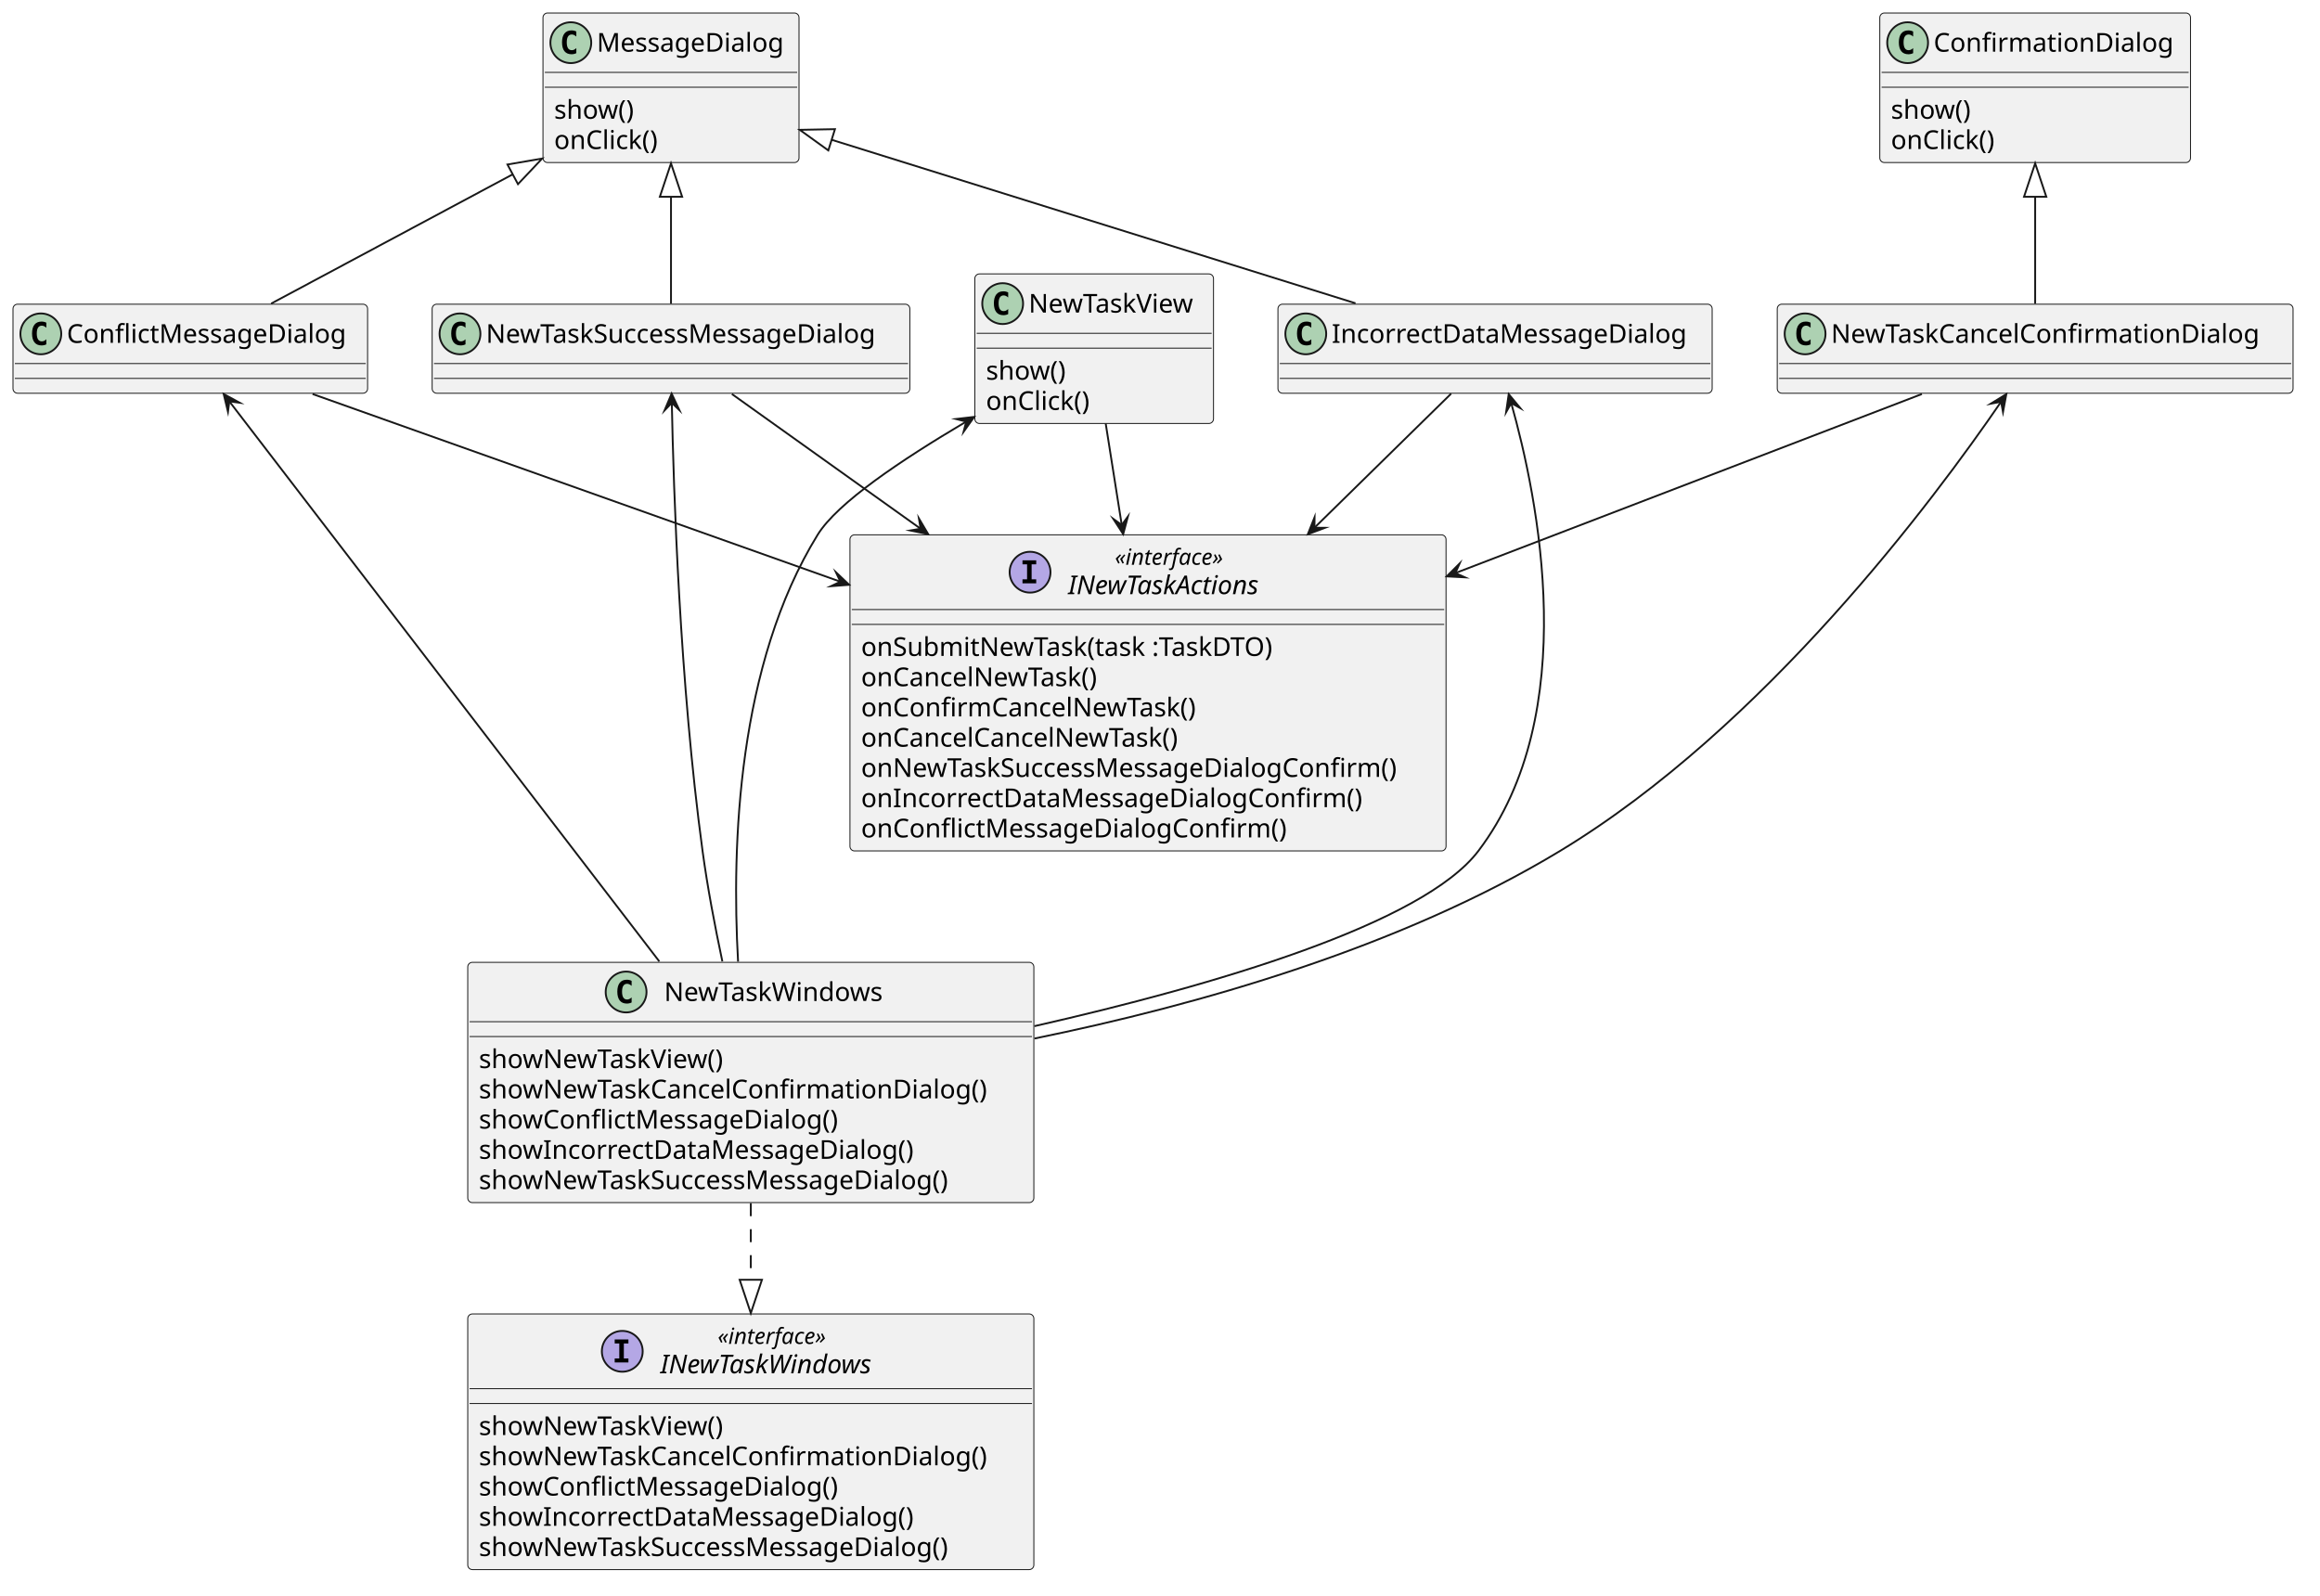
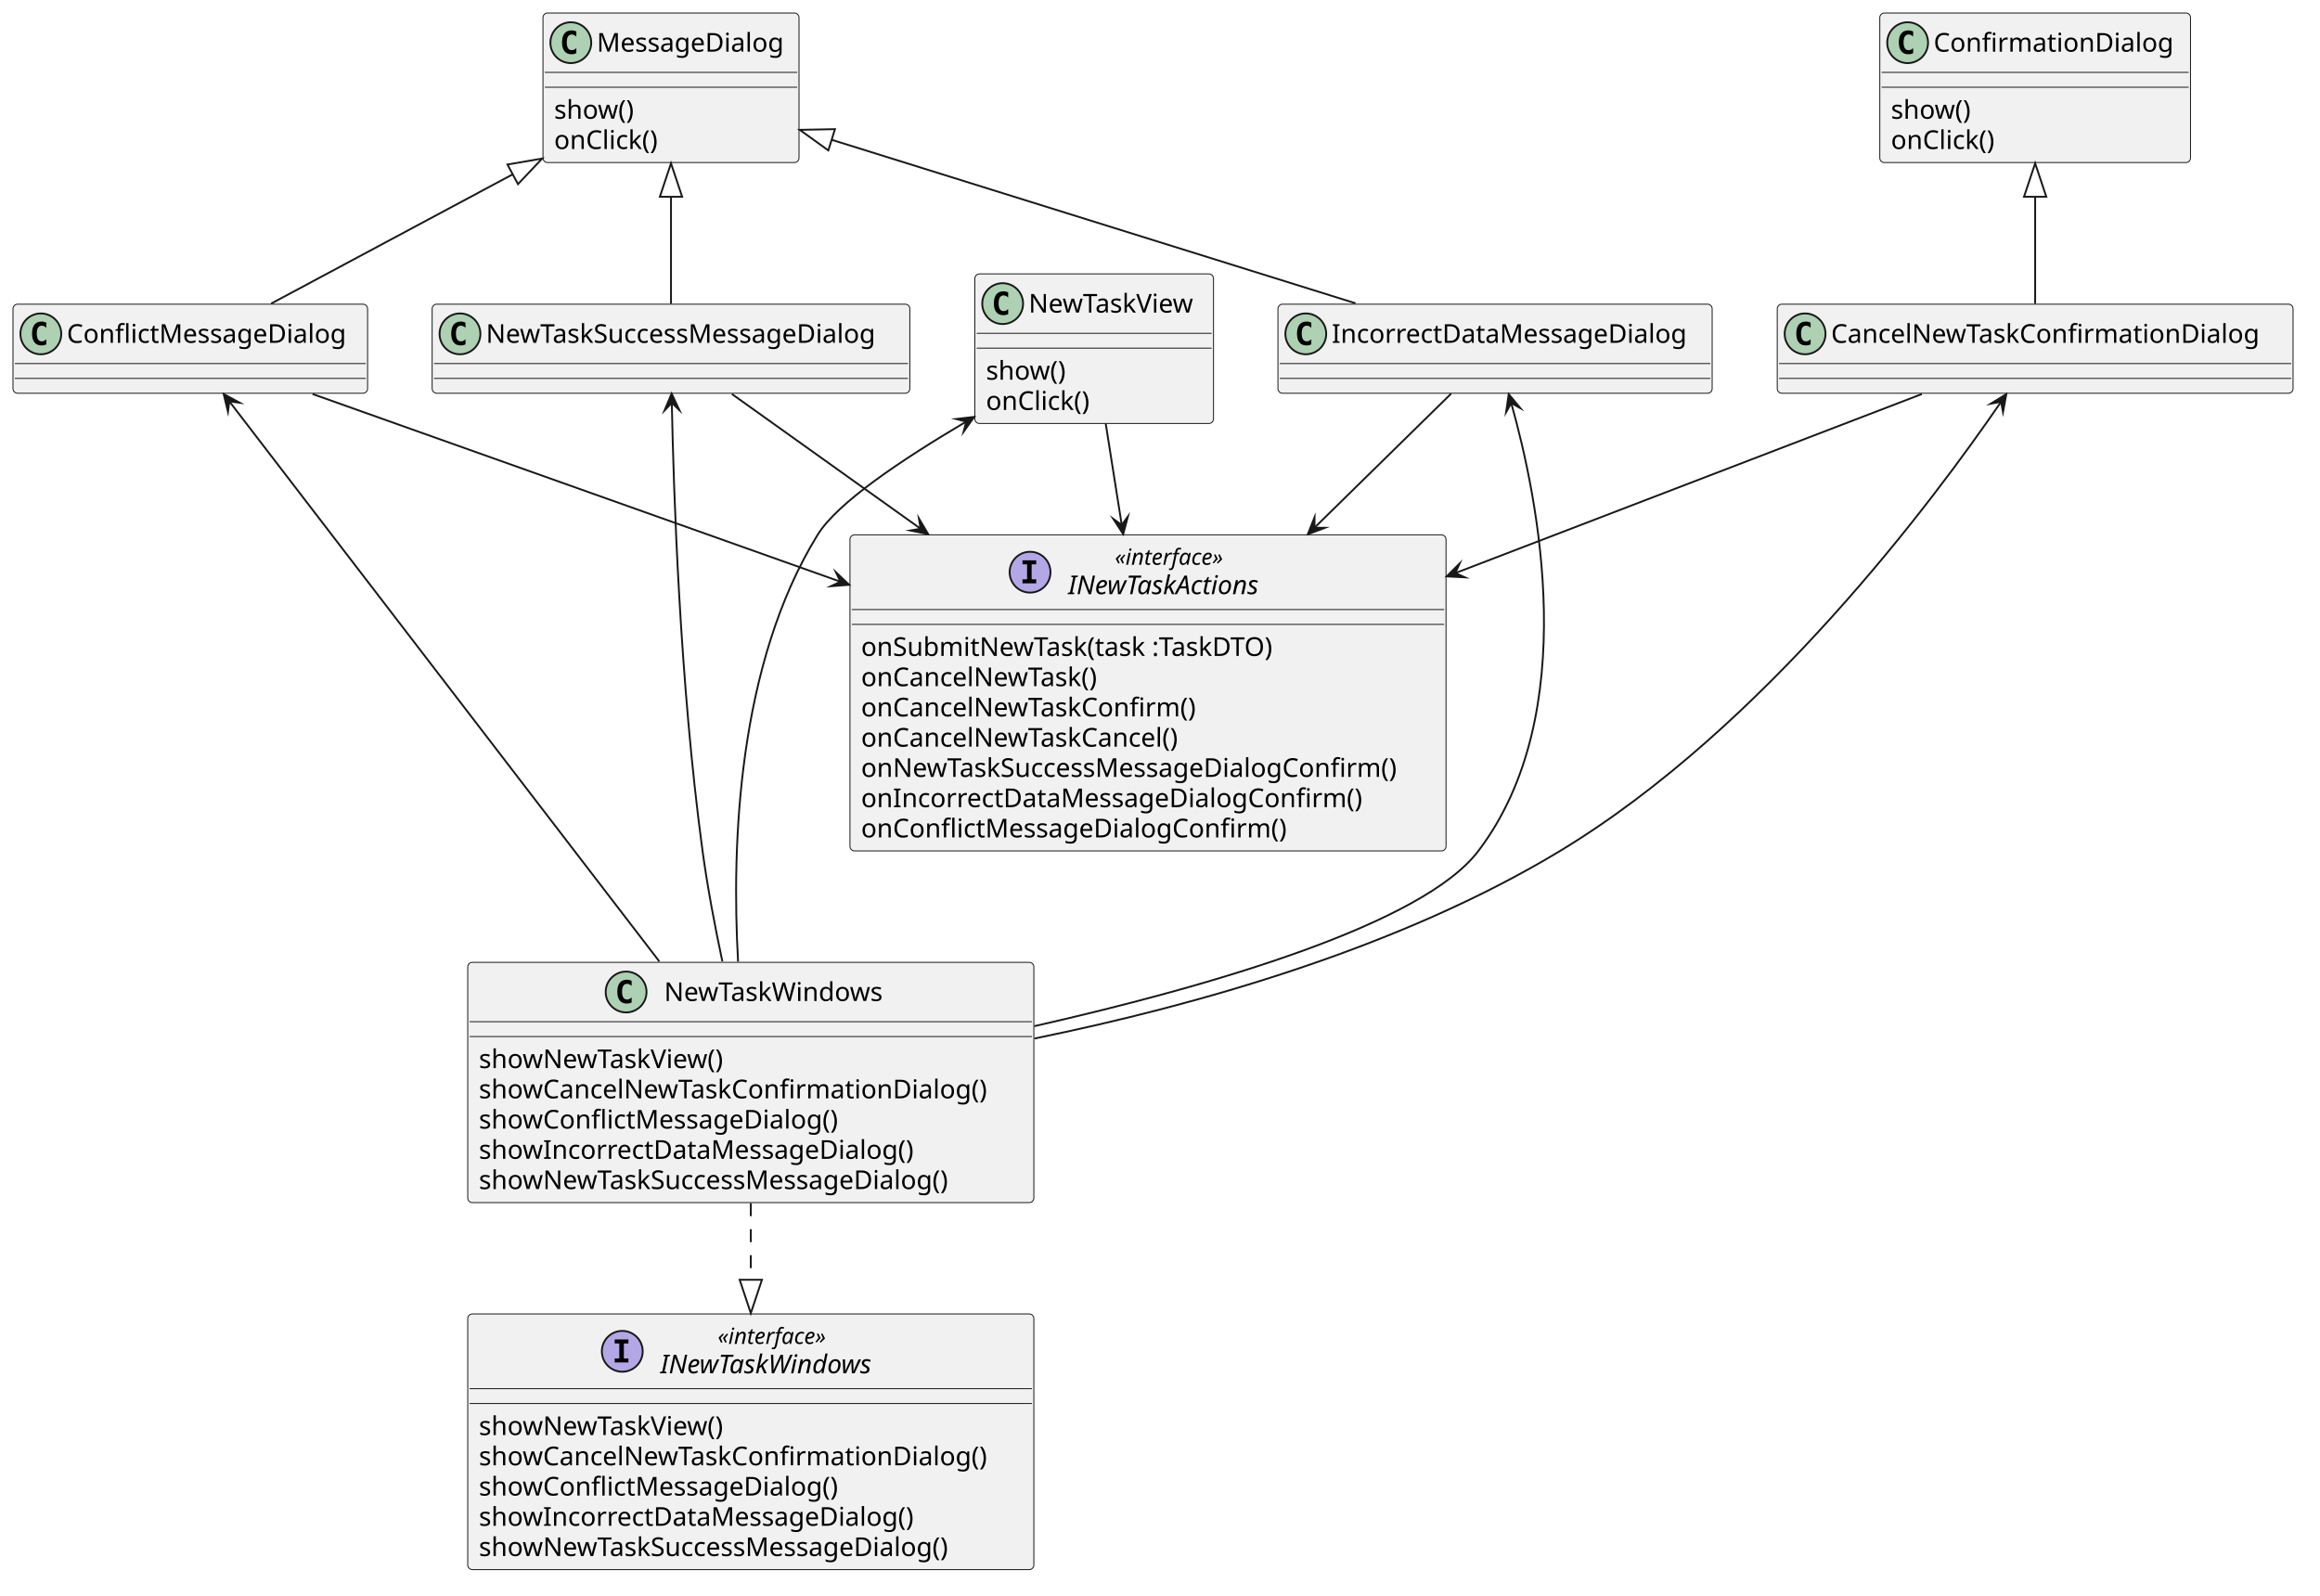
<svg xmlns="http://www.w3.org/2000/svg" version="1.1" data-diagram-type="CLASS" style="width:1250px;height:860px;background:#FFFFFF;" width="1250px" height="860px" viewBox="0 0 1250 860" zoomAndPan="magnify" preserveAspectRatio="none" contentStyleType="text/css">
  <defs />
  <g font-family="sans-serif" lengthAdjust="spacing">
    <g class="entity" data-qualified-name="NewTaskView" id="ent0001" data-source-line="1">
      <rect x="525.23" y="147.6" width="128.599" height="80.594" fill="#F1F1F1" style="stroke:#181818;stroke-width:0.5;" rx="2.5" ry="2.5" />
      <ellipse cx="540.23" cy="163.6" rx="11" ry="11" fill="#ADD1B2" style="stroke:#181818;stroke-width:1;" />
      <path d="M543.199,169.241 Q542.621,169.538 541.98,169.678 Q541.339,169.834 540.636,169.834 Q538.136,169.834 536.808,168.194 Q535.496,166.538 535.496,163.413 Q535.496,160.288 536.808,158.631 Q538.136,156.975 540.636,156.975 Q541.339,156.975 541.98,157.131 Q542.636,157.288 543.199,157.584 L543.199,160.303 Q542.574,159.725 541.98,159.459 Q541.386,159.178 540.761,159.178 Q539.418,159.178 538.73,160.256 Q538.043,161.319 538.043,163.413 Q538.043,165.506 538.73,166.584 Q539.418,167.647 540.761,167.647 Q541.386,167.647 541.98,167.381 Q542.574,167.1 543.199,166.522 L543.199,169.241 Z " fill="#000" />
      <text x="554.23" y="168.447" fill="#000" font-size="14" textLength="96.599">NewTaskView</text>
      <line x1="526.23" y1="179.6" x2="652.829" y2="179.6" style="stroke:#181818;stroke-width:0.5;" />
      <line x1="526.23" y1="187.6" x2="652.829" y2="187.6" style="stroke:#181818;stroke-width:0.5;" />
      <text x="531.23" y="204.595" fill="#000" font-size="14" textLength="47.106">show()</text>
      <text x="531.23" y="220.892" fill="#000" font-size="14" textLength="61.722">onClick()</text>
    </g>
    <g class="entity" data-qualified-name="ConfirmationDialog" id="ent0002" data-source-line="6">
      <rect x="1012.82" y="7" width="167.413" height="80.594" fill="#F1F1F1" style="stroke:#181818;stroke-width:0.5;" rx="2.5" ry="2.5" />
      <ellipse cx="1027.82" cy="23" rx="11" ry="11" fill="#ADD1B2" style="stroke:#181818;stroke-width:1;" />
      <path d="M1030.789,28.641 Q1030.211,28.938 1029.57,29.078 Q1028.929,29.234 1028.226,29.234 Q1025.726,29.234 1024.398,27.594 Q1023.086,25.938 1023.086,22.813 Q1023.086,19.688 1024.398,18.031 Q1025.726,16.375 1028.226,16.375 Q1028.929,16.375 1029.57,16.531 Q1030.226,16.688 1030.789,16.984 L1030.789,19.703 Q1030.164,19.125 1029.57,18.859 Q1028.976,18.578 1028.351,18.578 Q1027.008,18.578 1026.32,19.656 Q1025.633,20.719 1025.633,22.813 Q1025.633,24.906 1026.32,25.984 Q1027.008,27.047 1028.351,27.047 Q1028.976,27.047 1029.57,26.781 Q1030.164,26.5 1030.789,25.922 L1030.789,28.641 Z " fill="#000" />
      <text x="1041.82" y="27.847" fill="#000" font-size="14" textLength="135.413">ConfirmationDialog</text>
      <line x1="1013.82" y1="39" x2="1179.233" y2="39" style="stroke:#181818;stroke-width:0.5;" />
      <line x1="1013.82" y1="47" x2="1179.233" y2="47" style="stroke:#181818;stroke-width:0.5;" />
      <text x="1018.82" y="63.995" fill="#000" font-size="14" textLength="47.106">show()</text>
      <text x="1018.82" y="80.292" fill="#000" font-size="14" textLength="61.722">onClick()</text>
    </g>
    <g class="entity" data-qualified-name="MessageDialog" id="ent0003" data-source-line="11">
      <rect x="292.55" y="7" width="137.95" height="80.594" fill="#F1F1F1" style="stroke:#181818;stroke-width:0.5;" rx="2.5" ry="2.5" />
      <ellipse cx="307.55" cy="23" rx="11" ry="11" fill="#ADD1B2" style="stroke:#181818;stroke-width:1;" />
      <path d="M310.519,28.641 Q309.941,28.938 309.3,29.078 Q308.659,29.234 307.956,29.234 Q305.456,29.234 304.128,27.594 Q302.816,25.938 302.816,22.813 Q302.816,19.688 304.128,18.031 Q305.456,16.375 307.956,16.375 Q308.659,16.375 309.3,16.531 Q309.956,16.688 310.519,16.984 L310.519,19.703 Q309.894,19.125 309.3,18.859 Q308.706,18.578 308.081,18.578 Q306.738,18.578 306.05,19.656 Q305.363,20.719 305.363,22.813 Q305.363,24.906 306.05,25.984 Q306.738,27.047 308.081,27.047 Q308.706,27.047 309.3,26.781 Q309.894,26.5 310.519,25.922 L310.519,28.641 Z " fill="#000" />
      <text x="321.55" y="27.847" fill="#000" font-size="14" textLength="105.95">MessageDialog</text>
      <line x1="293.55" y1="39" x2="429.5" y2="39" style="stroke:#181818;stroke-width:0.5;" />
      <line x1="293.55" y1="47" x2="429.5" y2="47" style="stroke:#181818;stroke-width:0.5;" />
      <text x="298.55" y="63.995" fill="#000" font-size="14" textLength="47.106">show()</text>
      <text x="298.55" y="80.292" fill="#000" font-size="14" textLength="61.722">onClick()</text>
    </g>
-     <g class="entity" data-qualified-name="NewTaskCancelConfirmationDialog" id="ent0004" data-source-line="16">
+     <g class="entity" data-qualified-name="CancelNewTaskConfirmationDialog" id="ent0004" data-source-line="16">
      <rect x="957.57" y="163.9" width="277.909" height="48" fill="#F1F1F1" style="stroke:#181818;stroke-width:0.5;" rx="2.5" ry="2.5" />
      <ellipse cx="972.57" cy="179.9" rx="11" ry="11" fill="#ADD1B2" style="stroke:#181818;stroke-width:1;" />
      <path d="M975.539,185.541 Q974.961,185.837 974.32,185.978 Q973.679,186.134 972.976,186.134 Q970.476,186.134 969.148,184.494 Q967.836,182.837 967.836,179.712 Q967.836,176.587 969.148,174.931 Q970.476,173.275 972.976,173.275 Q973.679,173.275 974.32,173.431 Q974.976,173.587 975.539,173.884 L975.539,176.603 Q974.914,176.025 974.32,175.759 Q973.726,175.478 973.101,175.478 Q971.758,175.478 971.07,176.556 Q970.383,177.619 970.383,179.712 Q970.383,181.806 971.07,182.884 Q971.758,183.947 973.101,183.947 Q973.726,183.947 974.32,183.681 Q974.914,183.4 975.539,182.822 L975.539,185.541 Z " fill="#000" />
-       <text x="986.57" y="184.747" fill="#000" font-size="14" textLength="245.909">NewTaskCancelConfirmationDialog</text>
+       <text x="986.57" y="184.747" fill="#000" font-size="14" textLength="245.909">CancelNewTaskConfirmationDialog</text>
      <line x1="958.57" y1="195.9" x2="1234.479" y2="195.9" style="stroke:#181818;stroke-width:0.5;" />
      <line x1="958.57" y1="203.9" x2="1234.479" y2="203.9" style="stroke:#181818;stroke-width:0.5;" />
    </g>
    <g class="entity" data-qualified-name="ConflictMessageDialog" id="ent0007" data-source-line="19">
      <rect x="7" y="163.9" width="191.059" height="48" fill="#F1F1F1" style="stroke:#181818;stroke-width:0.5;" rx="2.5" ry="2.5" />
      <ellipse cx="22" cy="179.9" rx="11" ry="11" fill="#ADD1B2" style="stroke:#181818;stroke-width:1;" />
      <path d="M24.969,185.541 Q24.391,185.837 23.75,185.978 Q23.109,186.134 22.406,186.134 Q19.906,186.134 18.578,184.494 Q17.266,182.837 17.266,179.712 Q17.266,176.587 18.578,174.931 Q19.906,173.275 22.406,173.275 Q23.109,173.275 23.75,173.431 Q24.406,173.587 24.969,173.884 L24.969,176.603 Q24.344,176.025 23.75,175.759 Q23.156,175.478 22.531,175.478 Q21.188,175.478 20.5,176.556 Q19.813,177.619 19.813,179.712 Q19.813,181.806 20.5,182.884 Q21.188,183.947 22.531,183.947 Q23.156,183.947 23.75,183.681 Q24.344,183.4 24.969,182.822 L24.969,185.541 Z " fill="#000" />
      <text x="36" y="184.747" fill="#000" font-size="14" textLength="159.059">ConflictMessageDialog</text>
      <line x1="8" y1="195.9" x2="197.059" y2="195.9" style="stroke:#181818;stroke-width:0.5;" />
      <line x1="8" y1="203.9" x2="197.059" y2="203.9" style="stroke:#181818;stroke-width:0.5;" />
    </g>
    <g class="entity" data-qualified-name="IncorrectDataMessageDialog" id="ent0008" data-source-line="20">
      <rect x="688.55" y="163.9" width="233.954" height="48" fill="#F1F1F1" style="stroke:#181818;stroke-width:0.5;" rx="2.5" ry="2.5" />
      <ellipse cx="703.55" cy="179.9" rx="11" ry="11" fill="#ADD1B2" style="stroke:#181818;stroke-width:1;" />
      <path d="M706.519,185.541 Q705.941,185.837 705.3,185.978 Q704.659,186.134 703.956,186.134 Q701.456,186.134 700.128,184.494 Q698.816,182.837 698.816,179.712 Q698.816,176.587 700.128,174.931 Q701.456,173.275 703.956,173.275 Q704.659,173.275 705.3,173.431 Q705.956,173.587 706.519,173.884 L706.519,176.603 Q705.894,176.025 705.3,175.759 Q704.706,175.478 704.081,175.478 Q702.738,175.478 702.05,176.556 Q701.363,177.619 701.363,179.712 Q701.363,181.806 702.05,182.884 Q702.738,183.947 704.081,183.947 Q704.706,183.947 705.3,183.681 Q705.894,183.4 706.519,182.822 L706.519,185.541 Z " fill="#000" />
      <text x="717.55" y="184.747" fill="#000" font-size="14" textLength="201.954">IncorrectDataMessageDialog</text>
      <line x1="689.55" y1="195.9" x2="921.504" y2="195.9" style="stroke:#181818;stroke-width:0.5;" />
      <line x1="689.55" y1="203.9" x2="921.504" y2="203.9" style="stroke:#181818;stroke-width:0.5;" />
    </g>
    <g class="entity" data-qualified-name="NewTaskSuccessMessageDialog" id="ent0009" data-source-line="21">
      <rect x="232.84" y="163.9" width="257.374" height="48" fill="#F1F1F1" style="stroke:#181818;stroke-width:0.5;" rx="2.5" ry="2.5" />
      <ellipse cx="247.84" cy="179.9" rx="11" ry="11" fill="#ADD1B2" style="stroke:#181818;stroke-width:1;" />
      <path d="M250.809,185.541 Q250.231,185.837 249.59,185.978 Q248.949,186.134 248.246,186.134 Q245.746,186.134 244.418,184.494 Q243.106,182.837 243.106,179.712 Q243.106,176.587 244.418,174.931 Q245.746,173.275 248.246,173.275 Q248.949,173.275 249.59,173.431 Q250.246,173.587 250.809,173.884 L250.809,176.603 Q250.184,176.025 249.59,175.759 Q248.996,175.478 248.371,175.478 Q247.028,175.478 246.34,176.556 Q245.653,177.619 245.653,179.712 Q245.653,181.806 246.34,182.884 Q247.028,183.947 248.371,183.947 Q248.996,183.947 249.59,183.681 Q250.184,183.4 250.809,182.822 L250.809,185.541 Z " fill="#000" />
      <text x="261.84" y="184.747" fill="#000" font-size="14" textLength="225.374">NewTaskSuccessMessageDialog</text>
      <line x1="233.84" y1="195.9" x2="489.214" y2="195.9" style="stroke:#181818;stroke-width:0.5;" />
      <line x1="233.84" y1="203.9" x2="489.214" y2="203.9" style="stroke:#181818;stroke-width:0.5;" />
    </g>
    <g class="entity" data-qualified-name="INewTaskActions" id="ent0016" data-source-line="27">
      <rect x="457.95" y="288.19" width="321.162" height="170.344" fill="#F1F1F1" style="stroke:#181818;stroke-width:0.5;" rx="2.5" ry="2.5" />
      <ellipse cx="554.99" cy="308.323" rx="11" ry="11" fill="#B4A7E5" style="stroke:#181818;stroke-width:1;" />
      <path d="M550.911,304.088 L550.911,301.932 L558.302,301.932 L558.302,304.088 L555.833,304.088 L555.833,312.167 L558.302,312.167 L558.302,314.323 L550.911,314.323 L550.911,312.167 L553.38,312.167 L553.38,304.088 L550.911,304.088 Z " fill="#000" />
      <text x="600.679" y="304.329" fill="#000" font-size="12" textLength="68.203" font-style="italic">«interface»</text>
      <text x="575.49" y="320.154" fill="#000" font-size="14" textLength="118.583" font-style="italic">INewTaskActions</text>
      <line x1="458.95" y1="328.456" x2="778.112" y2="328.456" style="stroke:#181818;stroke-width:0.5;" />
      <line x1="458.95" y1="336.456" x2="778.112" y2="336.456" style="stroke:#181818;stroke-width:0.5;" />
      <text x="463.95" y="353.451" fill="#000" font-size="14" textLength="242.614">onSubmitNewTask(task :TaskDTO)</text>
      <text x="463.95" y="369.748" fill="#000" font-size="14" textLength="138.858">onCancelNewTask()</text>
-       <text x="463.95" y="386.044" fill="#000" font-size="14" textLength="194.284">onConfirmCancelNewTask()</text>
-       <text x="463.95" y="402.341" fill="#000" font-size="14" textLength="186.286">onCancelCancelNewTask()</text>
+       <text x="463.95" y="386.044" fill="#000" font-size="14" textLength="194.284">onCancelNewTaskConfirm()</text>
+       <text x="463.95" y="402.341" fill="#000" font-size="14" textLength="186.286">onCancelNewTaskCancel()</text>
      <text x="463.95" y="418.638" fill="#000" font-size="14" textLength="309.162">onNewTaskSuccessMessageDialogConfirm()</text>
      <text x="463.95" y="434.935" fill="#000" font-size="14" textLength="285.742">onIncorrectDataMessageDialogConfirm()</text>
      <text x="463.95" y="451.232" fill="#000" font-size="14" textLength="242.847">onConflictMessageDialogConfirm()</text>
    </g>
    <g class="entity" data-qualified-name="NewTaskWindows" id="ent0027" data-source-line="43">
      <rect x="252.02" y="518.54" width="305.016" height="129.484" fill="#F1F1F1" style="stroke:#181818;stroke-width:0.5;" rx="2.5" ry="2.5" />
      <ellipse cx="337.343" cy="534.54" rx="11" ry="11" fill="#ADD1B2" style="stroke:#181818;stroke-width:1;" />
      <path d="M340.312,540.181 Q339.733,540.478 339.093,540.618 Q338.452,540.774 337.749,540.774 Q335.249,540.774 333.921,539.134 Q332.608,537.478 332.608,534.353 Q332.608,531.228 333.921,529.571 Q335.249,527.915 337.749,527.915 Q338.452,527.915 339.093,528.071 Q339.749,528.228 340.312,528.524 L340.312,531.243 Q339.687,530.665 339.093,530.399 Q338.499,530.118 337.874,530.118 Q336.53,530.118 335.843,531.196 Q335.155,532.259 335.155,534.353 Q335.155,536.446 335.843,537.524 Q336.53,538.587 337.874,538.587 Q338.499,538.587 339.093,538.321 Q339.687,538.04 340.312,537.462 L340.312,540.181 Z " fill="#000" />
      <text x="357.843" y="539.387" fill="#000" font-size="14" textLength="125.87">NewTaskWindows</text>
      <line x1="253.02" y1="550.54" x2="556.036" y2="550.54" style="stroke:#181818;stroke-width:0.5;" />
      <line x1="253.02" y1="558.54" x2="556.036" y2="558.54" style="stroke:#181818;stroke-width:0.5;" />
      <text x="258.02" y="575.535" fill="#000" font-size="14" textLength="143.705">showNewTaskView()</text>
-       <text x="258.02" y="591.832" fill="#000" font-size="14" textLength="293.016">showNewTaskCancelConfirmationDialog()</text>
+       <text x="258.02" y="591.832" fill="#000" font-size="14" textLength="293.016">showCancelNewTaskConfirmationDialog()</text>
      <text x="258.02" y="608.129" fill="#000" font-size="14" textLength="206.165">showConflictMessageDialog()</text>
      <text x="258.02" y="624.426" fill="#000" font-size="14" textLength="249.061">showIncorrectDataMessageDialog()</text>
      <text x="258.02" y="640.723" fill="#000" font-size="14" textLength="272.48">showNewTaskSuccessMessageDialog()</text>
    </g>
    <g class="entity" data-qualified-name="INewTaskWindows" id="ent0038" data-source-line="49">
      <rect x="252.02" y="708.02" width="305.016" height="137.75" fill="#F1F1F1" style="stroke:#181818;stroke-width:0.5;" rx="2.5" ry="2.5" />
      <ellipse cx="335.278" cy="728.153" rx="11" ry="11" fill="#B4A7E5" style="stroke:#181818;stroke-width:1;" />
      <path d="M331.2,723.918 L331.2,721.762 L338.591,721.762 L338.591,723.918 L336.122,723.918 L336.122,731.997 L338.591,731.997 L338.591,734.153 L331.2,734.153 L331.2,731.997 L333.669,731.997 L333.669,723.918 L331.2,723.918 Z " fill="#000" />
      <text x="386.676" y="724.159" fill="#000" font-size="12" textLength="68.203" font-style="italic">«interface»</text>
      <text x="355.778" y="739.984" fill="#000" font-size="14" textLength="129.999" font-style="italic">INewTaskWindows</text>
      <line x1="253.02" y1="748.286" x2="556.036" y2="748.286" style="stroke:#181818;stroke-width:0.5;" />
      <line x1="253.02" y1="756.286" x2="556.036" y2="756.286" style="stroke:#181818;stroke-width:0.5;" />
      <text x="258.02" y="773.281" fill="#000" font-size="14" textLength="143.705">showNewTaskView()</text>
-       <text x="258.02" y="789.578" fill="#000" font-size="14" textLength="293.016">showNewTaskCancelConfirmationDialog()</text>
+       <text x="258.02" y="789.578" fill="#000" font-size="14" textLength="293.016">showCancelNewTaskConfirmationDialog()</text>
      <text x="258.02" y="805.874" fill="#000" font-size="14" textLength="206.165">showConflictMessageDialog()</text>
      <text x="258.02" y="822.171" fill="#000" font-size="14" textLength="249.061">showIncorrectDataMessageDialog()</text>
      <text x="258.02" y="838.468" fill="#000" font-size="14" textLength="272.48">showNewTaskSuccessMessageDialog()</text>
    </g>
    <g class="link" data-entity-1="ent0002" data-entity-2="ent0004" id="lnk6" data-source-line="17" data-link-type="extension">
-       <path d="M1096.53,106.02 C1096.53,130.49 1096.53,143.03 1096.53,163.64" style="stroke:#181818;stroke-width:1;" fill="none" id="ConfirmationDialog-backto-NewTaskCancelConfirmationDialog" codeLine="17" />
+       <path d="M1096.53,106.02 C1096.53,130.49 1096.53,143.03 1096.53,163.64" style="stroke:#181818;stroke-width:1;" fill="none" id="ConfirmationDialog-backto-CancelNewTaskConfirmationDialog" codeLine="17" />
      <polygon points="1096.53,88.02,1090.53,106.02,1102.53,106.02,1096.53,88.02" fill="none" style="stroke:#181818;stroke-width:1;stroke-linejoin:miter;stroke-miterlimit:10;" />
    </g>
    <g class="link" data-entity-1="ent0003" data-entity-2="ent0007" id="lnk11" data-source-line="23" data-link-type="extension">
      <path d="M276.25,93.934 C229.8,118.794 185.97,142.25 146.09,163.59" style="stroke:#181818;stroke-width:1;" fill="none" id="MessageDialog-backto-ConflictMessageDialog" codeLine="23" />
      <polygon points="292.12,85.44,273.419,88.644,279.081,99.224,292.12,85.44" fill="none" style="stroke:#181818;stroke-width:1;stroke-linejoin:miter;stroke-miterlimit:10;" />
    </g>
    <g class="link" data-entity-1="ent0003" data-entity-2="ent0008" id="lnk13" data-source-line="24" data-link-type="extension">
      <path d="M448.082,75.323 C529.422,100.713 646.57,137.27 730.34,163.42" style="stroke:#181818;stroke-width:1;" fill="none" id="MessageDialog-backto-IncorrectDataMessageDialog" codeLine="24" />
      <polygon points="430.9,69.96,446.295,81.051,449.87,69.596,430.9,69.96" fill="none" style="stroke:#181818;stroke-width:1;stroke-linejoin:miter;stroke-miterlimit:10;" />
    </g>
    <g class="link" data-entity-1="ent0003" data-entity-2="ent0009" id="lnk15" data-source-line="25" data-link-type="extension">
      <path d="M361.53,106.02 C361.53,130.49 361.53,143.03 361.53,163.64" style="stroke:#181818;stroke-width:1;" fill="none" id="MessageDialog-backto-NewTaskSuccessMessageDialog" codeLine="25" />
      <polygon points="361.53,88.02,355.53,106.02,367.53,106.02,361.53,88.02" fill="none" style="stroke:#181818;stroke-width:1;stroke-linejoin:miter;stroke-miterlimit:10;" />
    </g>
    <g class="link" data-entity-1="ent0004" data-entity-2="ent0016" id="lnk18" data-source-line="37" data-link-type="dependency">
-       <path d="M1035.5,212.32 C971.26,236.98 872.108,275.039 784.138,308.799" style="stroke:#181818;stroke-width:1;" fill="none" id="NewTaskCancelConfirmationDialog-to-INewTaskActions" codeLine="37" />
+       <path d="M1035.5,212.32 C971.26,236.98 872.108,275.039 784.138,308.799" style="stroke:#181818;stroke-width:1;" fill="none" id="CancelNewTaskConfirmationDialog-to-INewTaskActions" codeLine="37" />
      <polygon points="779.47,310.59,789.306,311.1,784.138,308.799,786.439,303.631,779.47,310.59" fill="#181818" style="stroke:#181818;stroke-width:1;stroke-linejoin:miter;stroke-miterlimit:10;" />
    </g>
    <g class="link" data-entity-1="ent0007" data-entity-2="ent0016" id="lnk20" data-source-line="38" data-link-type="dependency">
      <path d="M168.41,212.32 C240.88,238.09 355.309,278.775 452.809,313.445" style="stroke:#181818;stroke-width:1;" fill="none" id="ConflictMessageDialog-to-INewTaskActions" codeLine="38" />
      <polygon points="457.52,315.12,450.38,308.336,452.809,313.445,447.7,315.873,457.52,315.12" fill="#181818" style="stroke:#181818;stroke-width:1;stroke-linejoin:miter;stroke-miterlimit:10;" />
    </g>
    <g class="link" data-entity-1="ent0008" data-entity-2="ent0016" id="lnk22" data-source-line="39" data-link-type="dependency">
      <path d="M781.85,212.13 C762.19,231.42 736.539,256.578 708.229,284.358" style="stroke:#181818;stroke-width:1;" fill="none" id="IncorrectDataMessageDialog-to-INewTaskActions" codeLine="39" />
      <polygon points="704.66,287.86,713.885,284.411,708.229,284.358,708.282,278.701,704.66,287.86" fill="#181818" style="stroke:#181818;stroke-width:1;stroke-linejoin:miter;stroke-miterlimit:10;" />
    </g>
    <g class="link" data-entity-1="ent0009" data-entity-2="ent0016" id="lnk24" data-source-line="40" data-link-type="dependency">
      <path d="M394.34,212.32 C421.34,231.59 457.261,257.235 496.031,284.915" style="stroke:#181818;stroke-width:1;" fill="none" id="NewTaskSuccessMessageDialog-to-INewTaskActions" codeLine="40" />
      <polygon points="500.1,287.82,495.099,279.335,496.031,284.915,490.451,285.846,500.1,287.82" fill="#181818" style="stroke:#181818;stroke-width:1;stroke-linejoin:miter;stroke-miterlimit:10;" />
    </g>
    <g class="link" data-entity-1="ent0001" data-entity-2="ent0016" id="lnk26" data-source-line="41" data-link-type="dependency">
      <path d="M595.75,228.25 C598.51,245.73 601.098,262.091 604.388,282.881" style="stroke:#181818;stroke-width:1;" fill="none" id="NewTaskView-to-INewTaskActions" codeLine="41" />
      <polygon points="605.17,287.82,607.714,278.305,604.388,282.881,599.812,279.556,605.17,287.82" fill="#181818" style="stroke:#181818;stroke-width:1;stroke-linejoin:miter;stroke-miterlimit:10;" />
    </g>
    <g class="link" data-entity-1="ent0004" data-entity-2="ent0027" id="lnk29" data-source-line="43" data-link-type="dependency">
-       <path d="M1078.173,216.494 C1042.283,268.854 951,391.72 840.53,458.54 C754.18,510.76 644.92,541.71 557.38,559.6" style="stroke:#181818;stroke-width:1;" fill="none" id="NewTaskCancelConfirmationDialog-backto-NewTaskWindows" codeLine="43" />
+       <path d="M1078.173,216.494 C1042.283,268.854 951,391.72 840.53,458.54 C754.18,510.76 644.92,541.71 557.38,559.6" style="stroke:#181818;stroke-width:1;" fill="none" id="CancelNewTaskConfirmationDialog-backto-NewTaskWindows" codeLine="43" />
      <polygon points="1081,212.37,1072.612,217.532,1078.173,216.494,1079.211,222.055,1081,212.37" fill="#181818" style="stroke:#181818;stroke-width:1;stroke-linejoin:miter;stroke-miterlimit:10;" />
    </g>
    <g class="link" data-entity-1="ent0007" data-entity-2="ent0027" id="lnk31" data-source-line="44" data-link-type="dependency">
      <path d="M123.565,216.286 C169.025,275.506 286.72,428.82 355.24,518.08" style="stroke:#181818;stroke-width:1;" fill="none" id="ConflictMessageDialog-backto-NewTaskWindows" codeLine="44" />
      <polygon points="120.52,212.32,122.827,221.895,123.565,216.286,129.173,217.023,120.52,212.32" fill="#181818" style="stroke:#181818;stroke-width:1;stroke-linejoin:miter;stroke-miterlimit:10;" />
    </g>
    <g class="link" data-entity-1="ent0008" data-entity-2="ent0027" id="lnk33" data-source-line="45" data-link-type="dependency">
      <path d="M814.236,217.192 C828.546,267.962 852.74,384.47 796.53,458.54 C766.63,497.94 654.16,530.95 557.32,552.94" style="stroke:#181818;stroke-width:1;" fill="none" id="IncorrectDataMessageDialog-backto-NewTaskWindows" codeLine="45" />
      <polygon points="812.88,212.38,811.472,222.128,814.236,217.192,819.172,219.957,812.88,212.38" fill="#181818" style="stroke:#181818;stroke-width:1;stroke-linejoin:miter;stroke-miterlimit:10;" />
    </g>
    <g class="link" data-entity-1="ent0009" data-entity-2="ent0027" id="lnk35" data-source-line="46" data-link-type="dependency">
      <path d="M361.969,217.089 C362.899,263.889 366.22,367.9 378.53,458.54 C381.17,478 385.15,498.98 389.2,518.04" style="stroke:#181818;stroke-width:1;" fill="none" id="NewTaskSuccessMessageDialog-backto-NewTaskWindows" codeLine="46" />
      <polygon points="361.87,212.09,358.05,221.168,361.969,217.089,366.048,221.009,361.87,212.09" fill="#181818" style="stroke:#181818;stroke-width:1;stroke-linejoin:miter;stroke-miterlimit:10;" />
    </g>
    <g class="link" data-entity-1="ent0001" data-entity-2="ent0027" id="lnk37" data-source-line="47" data-link-type="dependency">
      <path d="M520.586,227.185 C485.376,248.005 451.17,270.92 440.53,288.19 C397.48,358.03 394.1,455.01 397.67,518.19" style="stroke:#181818;stroke-width:1;" fill="none" id="NewTaskView-backto-NewTaskWindows" codeLine="47" />
      <polygon points="524.89,224.64,515.107,225.778,520.586,227.185,519.179,232.664,524.89,224.64" fill="#181818" style="stroke:#181818;stroke-width:1;stroke-linejoin:miter;stroke-miterlimit:10;" />
    </g>
    <g class="link" data-entity-1="ent0027" data-entity-2="ent0038" id="lnk39" data-source-line="65" data-link-type="extension">
      <path d="M404.53,648.35 C404.53,667.39 404.53,670.31 404.53,689.61" style="stroke:#181818;stroke-width:1;stroke-dasharray:7,7;" fill="none" id="NewTaskWindows-to-INewTaskWindows" codeLine="65" />
      <polygon points="404.53,707.61,410.53,689.61,398.53,689.61,404.53,707.61" fill="none" style="stroke:#181818;stroke-width:1;stroke-linejoin:miter;stroke-miterlimit:10;" />
    </g>
  </g>
</svg>
